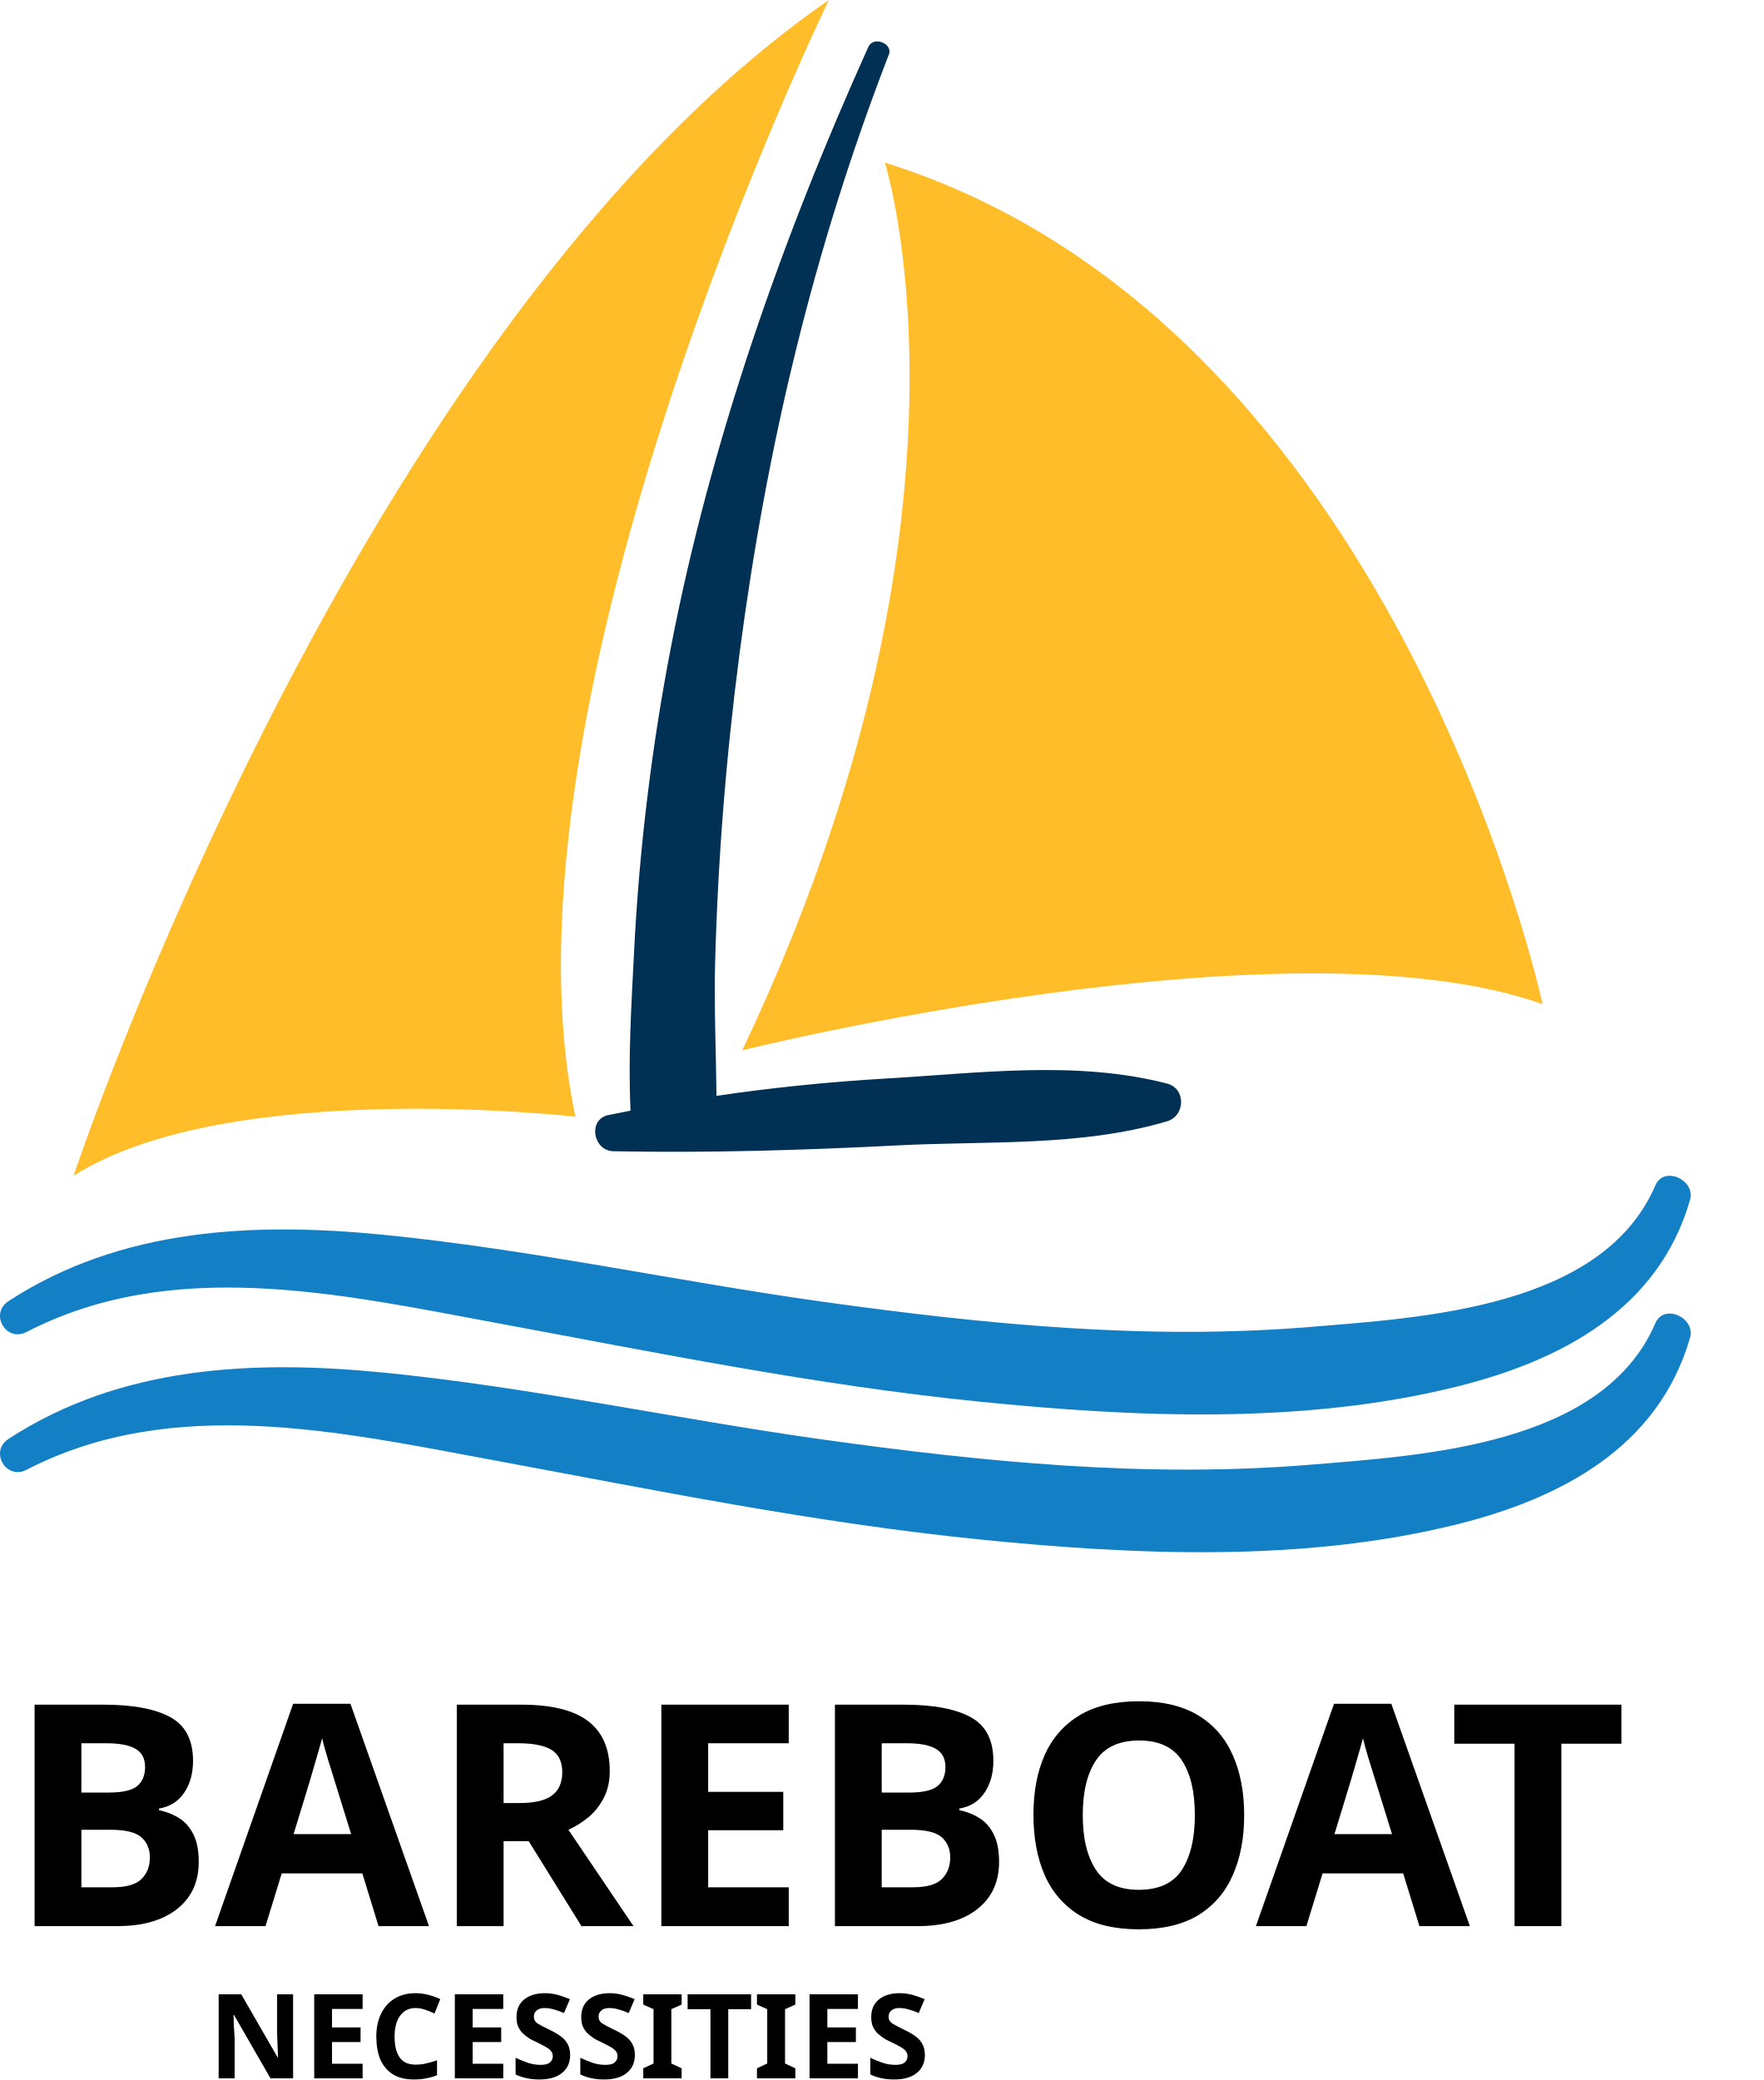
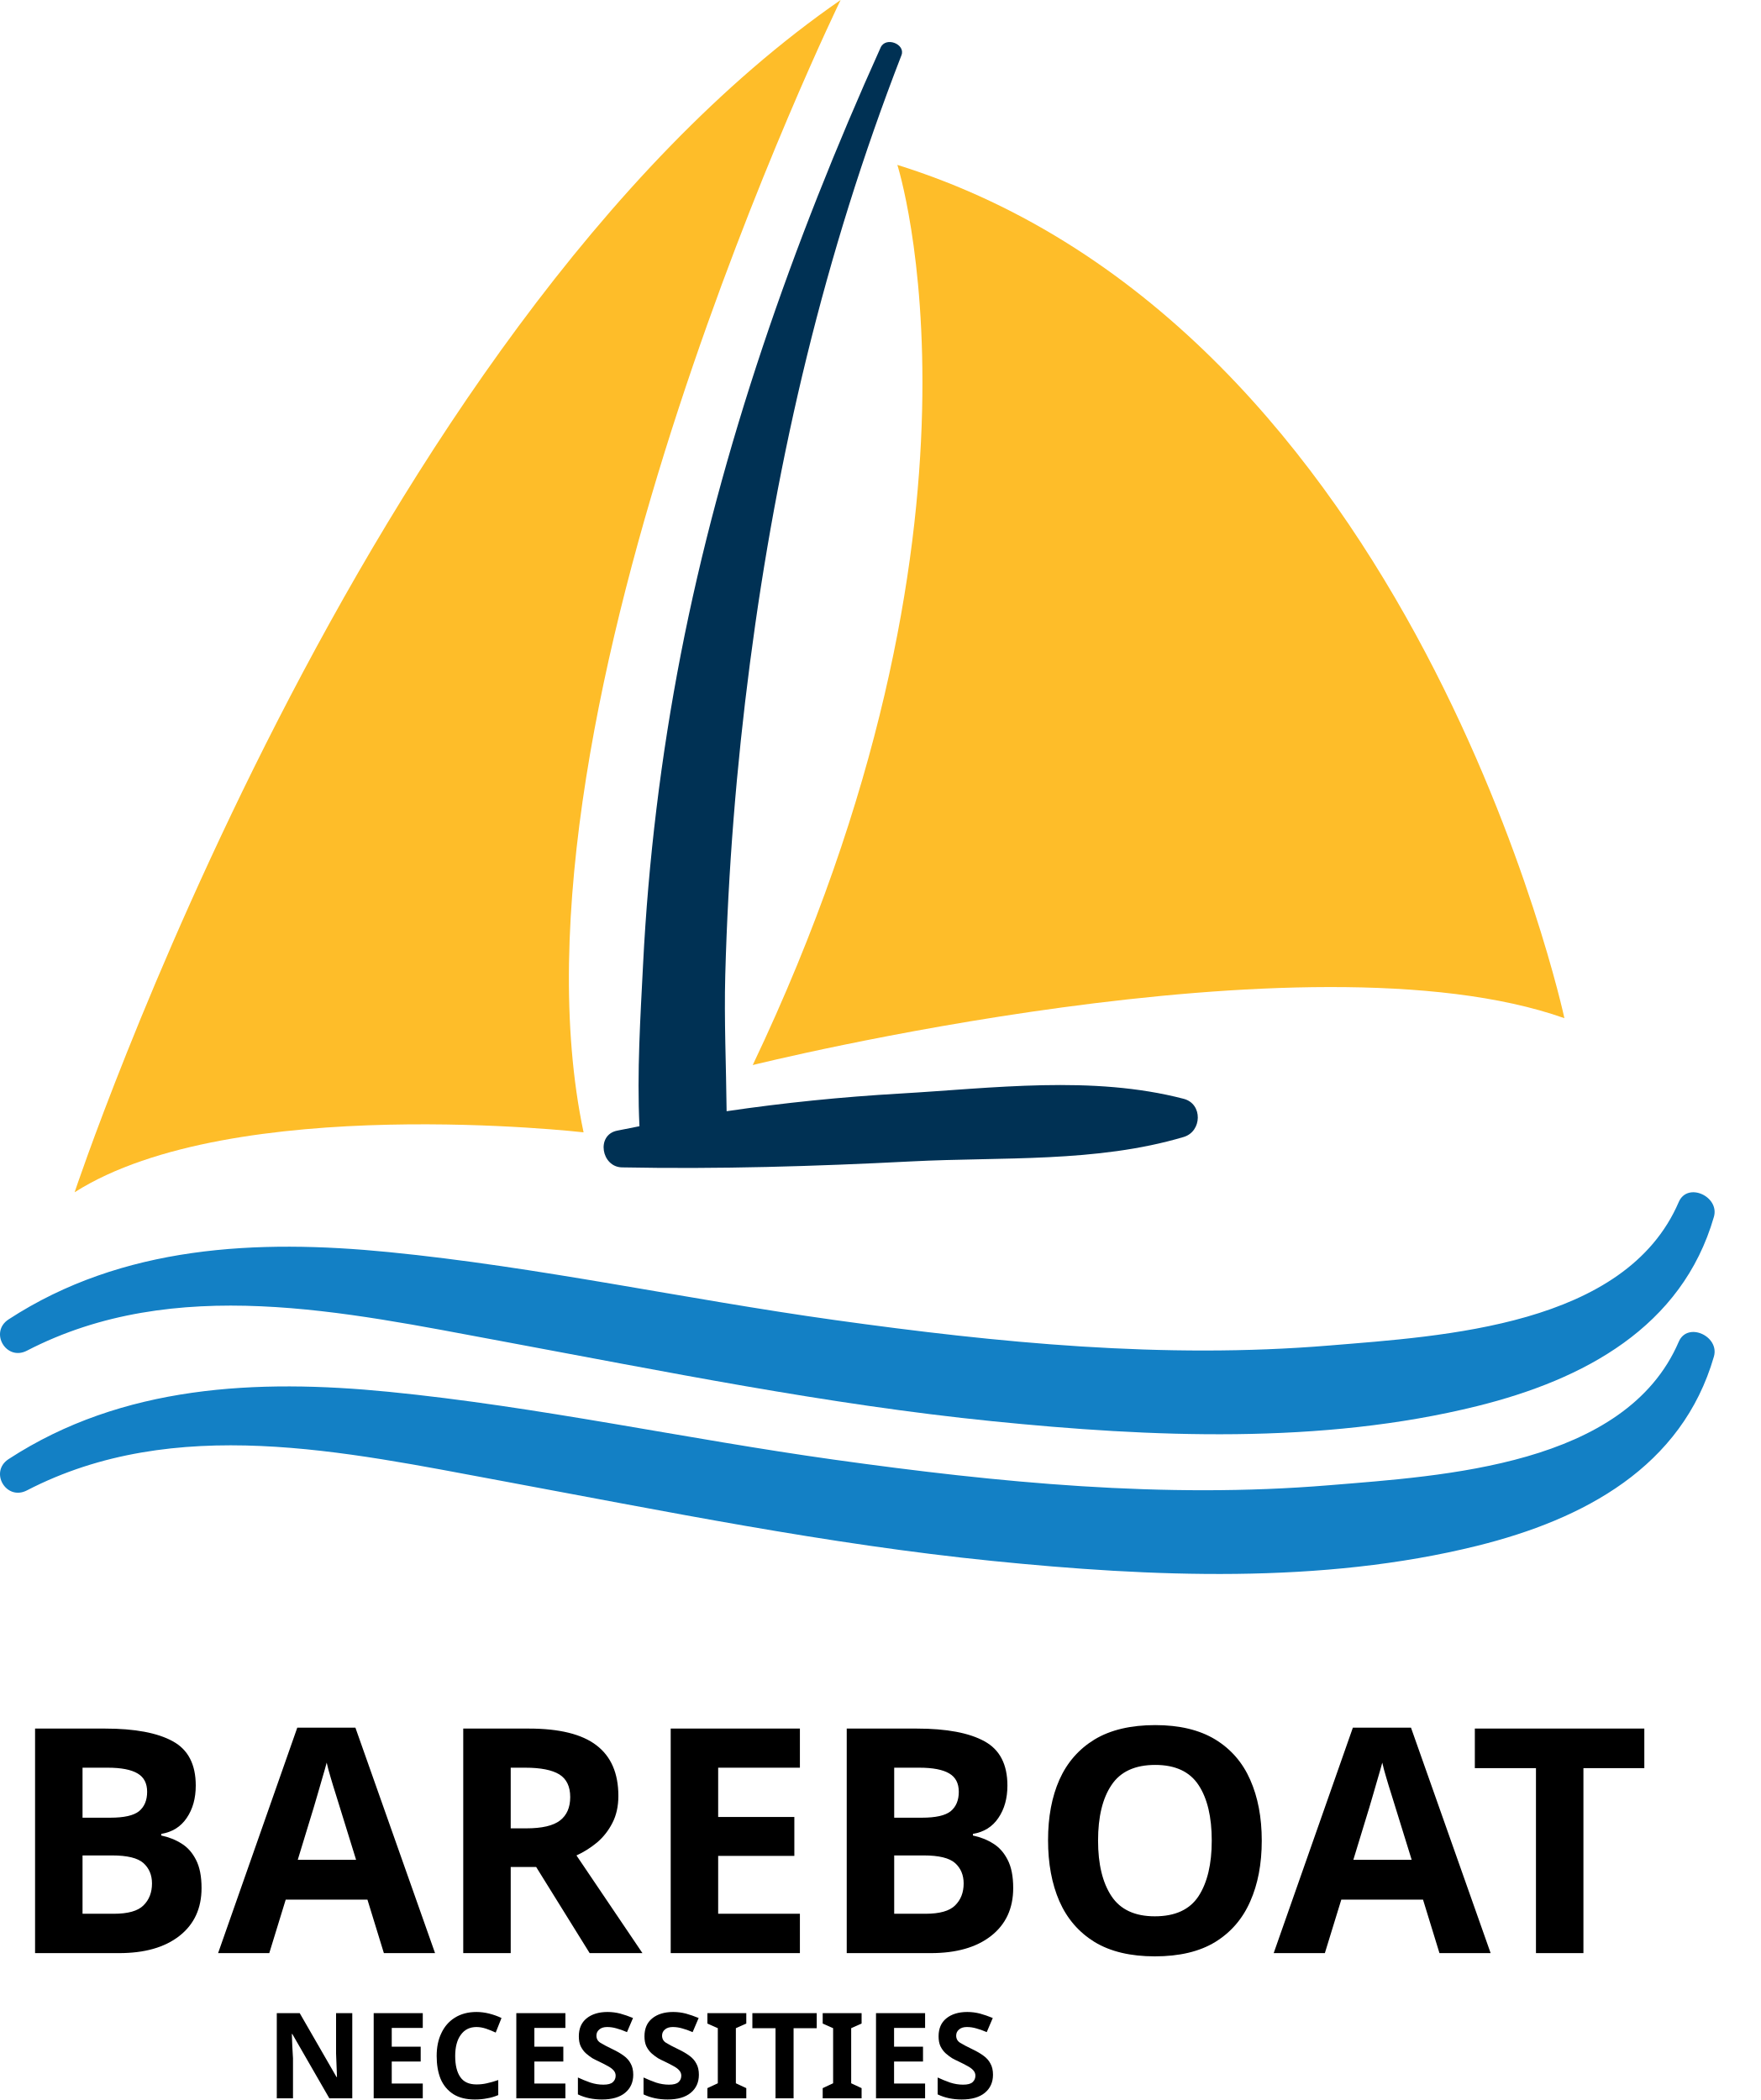
- <svg xmlns="http://www.w3.org/2000/svg" viewBox="0 0 160.924 189.817" height="189.817" width="160.924" xml:space="preserve" id="svg2" version="1.1">
+ <svg xmlns="http://www.w3.org/2000/svg" viewBox="0 0 158.423 188.992" height="188.992" width="158.423" xml:space="preserve" id="svg2" version="1.1">
  <defs id="defs6">
    <clipPath id="clipPath28" clipPathUnits="userSpaceOnUse">
      <path id="path26" d="M 0,500 H 500 V 0 H 0 Z" />
    </clipPath>
    <clipPath id="clipPath68" clipPathUnits="userSpaceOnUse">
      <path id="path66" d="M 0,500 H 500 V 0 H 0 Z" />
    </clipPath>
    <clipPath id="clipPath108" clipPathUnits="userSpaceOnUse">
      <path id="path106" d="M 0,500 H 500 V 0 H 0 Z" />
    </clipPath>
    <clipPath id="clipPath148" clipPathUnits="userSpaceOnUse">
      <path id="path146" d="M 0,500 H 500 V 0 H 0 Z" />
    </clipPath>
    <clipPath id="clipPath188" clipPathUnits="userSpaceOnUse">
      <path id="path186" d="M 0,500 H 500 V 0 H 0 Z" />
    </clipPath>
  </defs>
  <g transform="matrix(1.333333,0,0,-1.333333,-133.9701,281.664)" id="g10">
    <g id="g102">
      <g clip-path="url(#clipPath108)" id="g104">
        <g transform="translate(161.0337,200.1182)" id="g110">
          <path id="path112" style="fill:#febd29;fill-opacity:1;fill-rule:nonzero;stroke:none" d="m 0,0 c 0,0 7.705,-24.039 -9.759,-60.758 0,0 37.423,9.316 54.774,3.163 0,0 -10.035,46.67 -45.015,57.595" />
        </g>
        <g transform="translate(157.2051,211.248)" id="g114">
          <path id="path116" style="fill:#febd29;fill-opacity:1;fill-rule:nonzero;stroke:none" d="m 0,0 c 0,0 -23.363,-48.003 -17.346,-76.43 0,0 -23.696,2.724 -34.346,-4.044 0,0 19.327,58.097 51.692,80.474" />
        </g>
        <g transform="translate(180.3569,137.0811)" id="g118">
          <path id="path120" style="fill:#003154;fill-opacity:1;fill-rule:nonzero;stroke:none" d="m 0,0 c -6.183,1.61 -12.851,0.719 -19.152,0.354 -3.931,-0.226 -7.822,-0.621 -11.693,-1.191 -0.03,3.075 -0.173,6.156 -0.091,9.189 0.191,7.046 0.749,14.045 1.665,21.054 1.829,13.991 5.015,27.589 10.226,41.035 0.289,0.746 -1.06,1.283 -1.406,0.518 -5.957,-13.21 -10.783,-27.049 -13.484,-40.947 -1.343,-6.916 -2.196,-13.95 -2.548,-20.945 -0.18,-3.575 -0.417,-7.265 -0.244,-10.917 -0.505,-0.098 -1.01,-0.195 -1.516,-0.301 -1.423,-0.297 -1.052,-2.451 0.336,-2.477 6.526,-0.128 13.015,0.069 19.538,0.404 C -12.287,-3.911 -5.889,-4.328 0,-2.576 1.239,-2.207 1.302,-0.34 0,0" />
        </g>
        <g transform="translate(213.7651,130.1152)" id="g122">
          <path id="path124" style="fill:#1380c5;fill-opacity:1;fill-rule:nonzero;stroke:none" d="m 0,0 c -3.596,-8.376 -15.875,-9.048 -23.595,-9.686 -11.168,-0.923 -22.314,0.178 -33.374,1.722 -10.028,1.401 -20.005,3.588 -30.081,4.584 -8.882,0.878 -17.98,0.462 -25.656,-4.541 -1.321,-0.86 -0.168,-2.84 1.235,-2.113 9.982,5.167 21.459,2.605 31.945,0.659 11.036,-2.048 22.035,-4.293 33.215,-5.421 10.702,-1.08 22.197,-1.591 32.727,1.026 C -6.42,-11.989 0.218,-8.467 2.373,-1 2.769,0.372 0.592,1.38 0,0" />
        </g>
        <g transform="translate(213.7651,120.6846)" id="g126">
          <path id="path128" style="fill:#1380c5;fill-opacity:1;fill-rule:nonzero;stroke:none" d="m 0,0 c -3.596,-8.376 -15.875,-9.048 -23.595,-9.686 -11.168,-0.923 -22.314,0.178 -33.374,1.722 -10.028,1.401 -20.005,3.588 -30.081,4.584 -8.882,0.878 -17.98,0.462 -25.656,-4.541 -1.321,-0.86 -0.168,-2.84 1.235,-2.113 9.982,5.167 21.459,2.605 31.945,0.659 11.036,-2.048 22.035,-4.293 33.215,-5.421 10.702,-1.08 22.197,-1.591 32.727,1.026 C -6.42,-11.989 0.218,-8.467 2.373,-1 2.769,0.372 0.592,1.38 0,0" />
        </g>
      </g>
    </g>
    <text id="text132" style="font-variant:normal;font-weight:900;font-stretch:normal;font-size:21.214px;font-family:'Raleway Black';-inkscape-font-specification:Raleway-Black;writing-mode:lr-tb;fill:#000000;fill-opacity:1;fill-rule:nonzero;stroke:none" transform="matrix(1,0,0,-1,100.938,79.418)">
-       <tspan id="tspan130" y="0" x="0 15 30 45 60 75 92 107">BAREBOAT</tspan>
+       <tspan id="tspan130" y="0" x="0 14 29 44 57 72 89 104">BAREBOAT</tspan>
    </text>
-     <text id="text140" style="font-variant:normal;font-weight:900;font-stretch:normal;font-size:8.041px;font-family:'Raleway Black';-inkscape-font-specification:Raleway-Black;writing-mode:lr-tb;fill:#000000;fill-opacity:1;fill-rule:nonzero;stroke:none" transform="matrix(1,0,0,-1,114.7236,68.999)">
-       <tspan id="tspan138" y="0" x="0 8 16 24 32 40 48 53 61 67 75">NECESSITIES</tspan>
+     <text id="text140" style="font-variant:normal;font-weight:900;font-stretch:normal;font-size:8.041px;font-family:'Raleway Black';-inkscape-font-specification:Raleway-Black;writing-mode:lr-tb;fill:#000000;fill-opacity:1;fill-rule:nonzero;stroke:none" transform="scale(1,-1)" x="118.436" y="-69.618">
+       <tspan id="tspan138" y="-69.618" x="118.436 126.436 134.436 142.436 150.436 158.436 166.436 171.436 179.436 185.436 193.436">NECESSITIES</tspan>
    </text>
  </g>
</svg>
